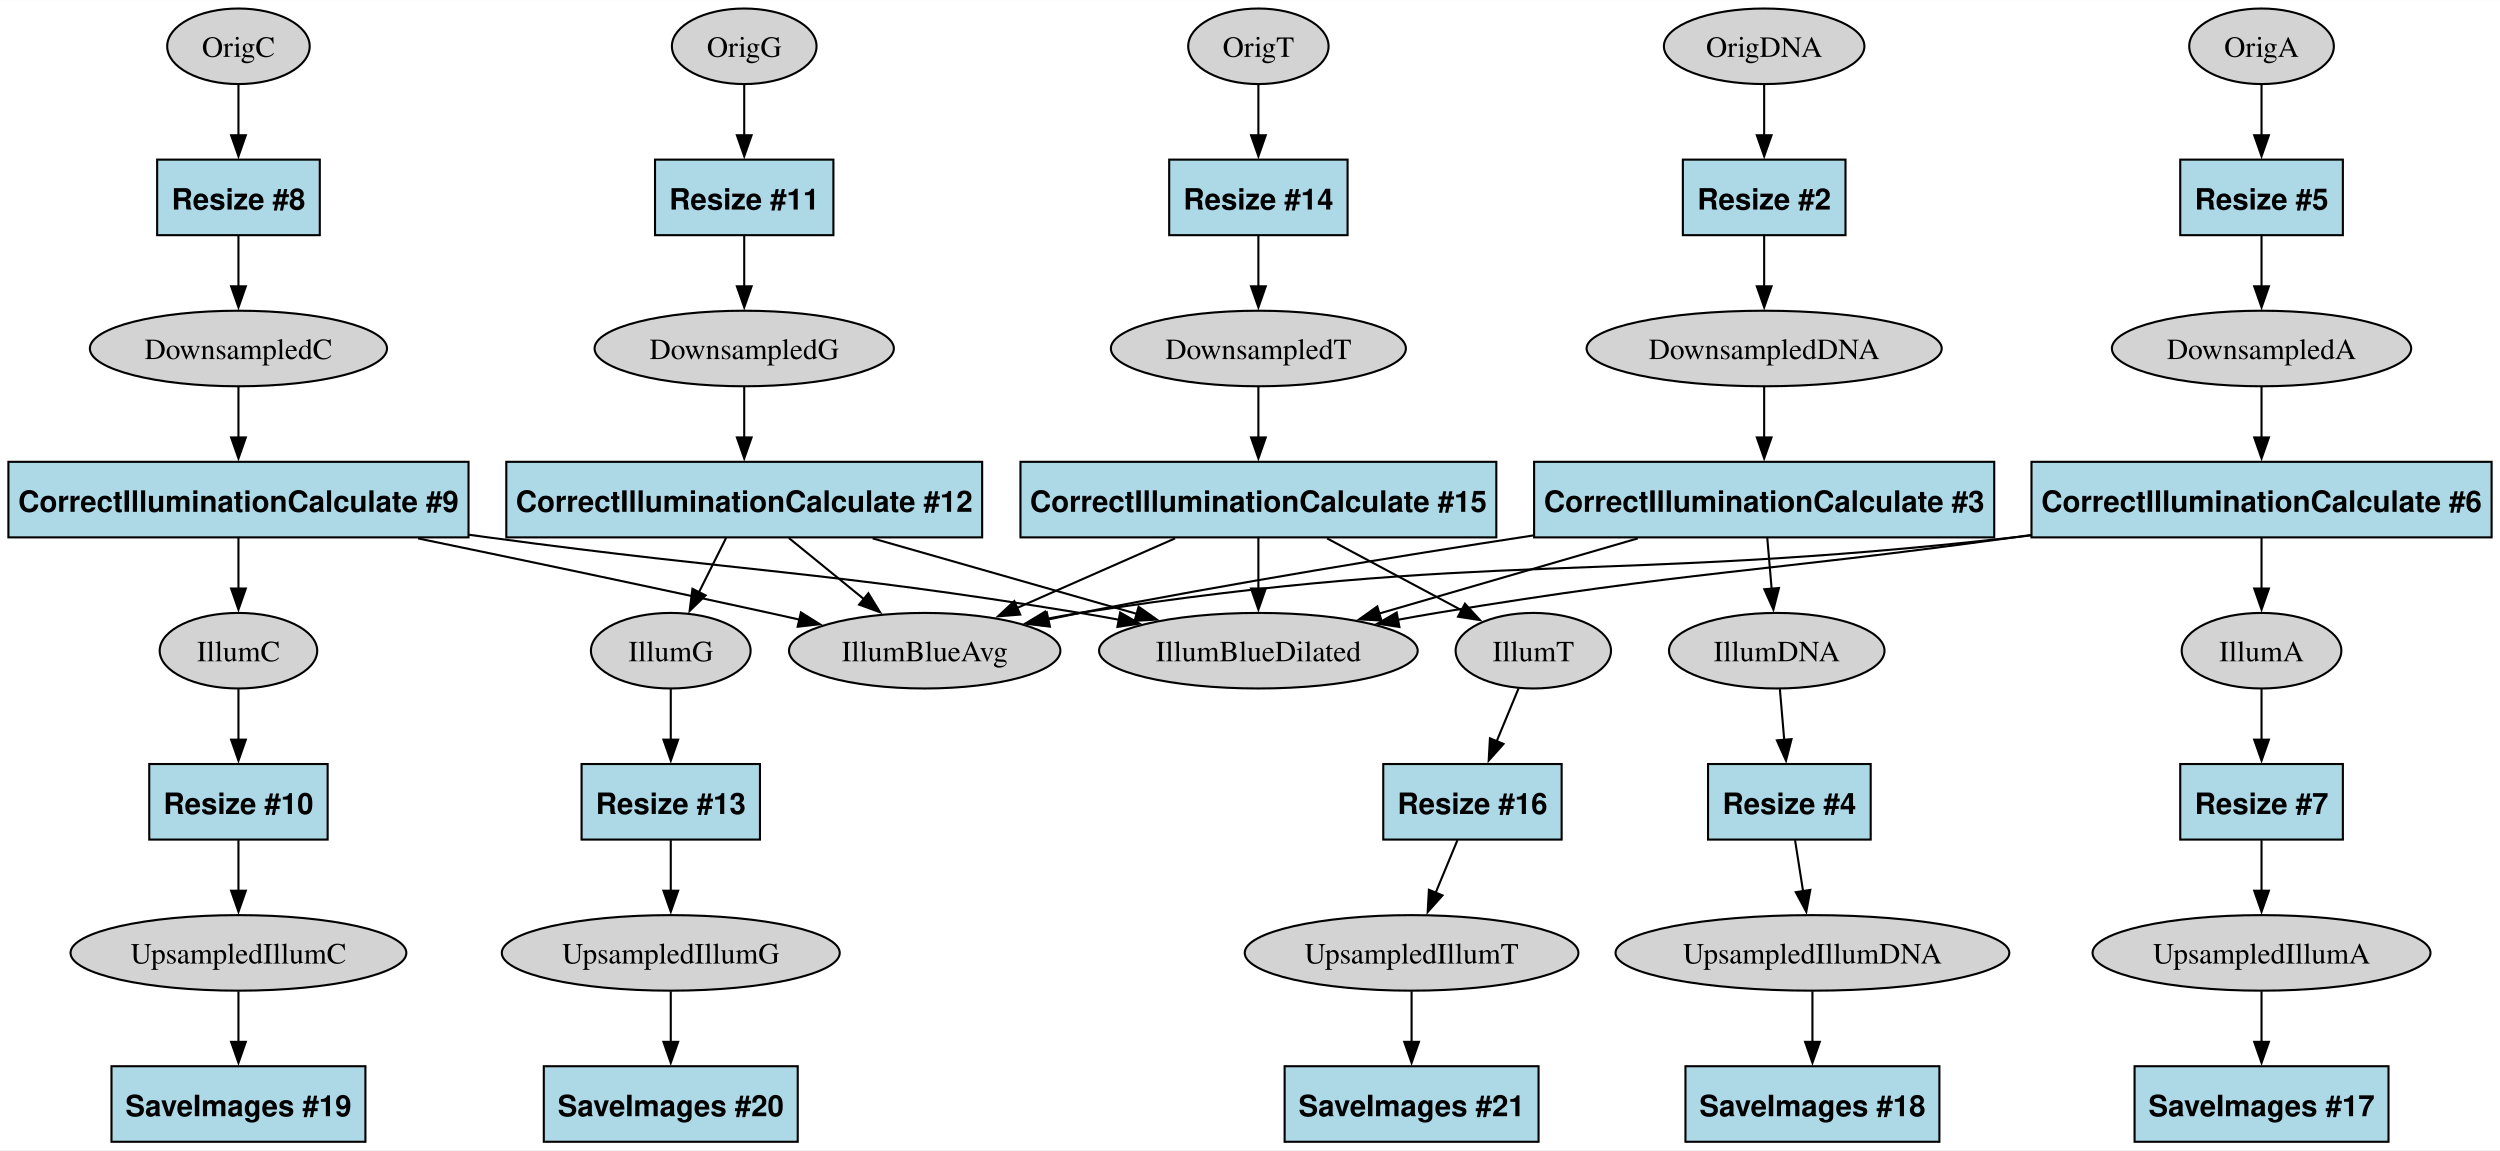
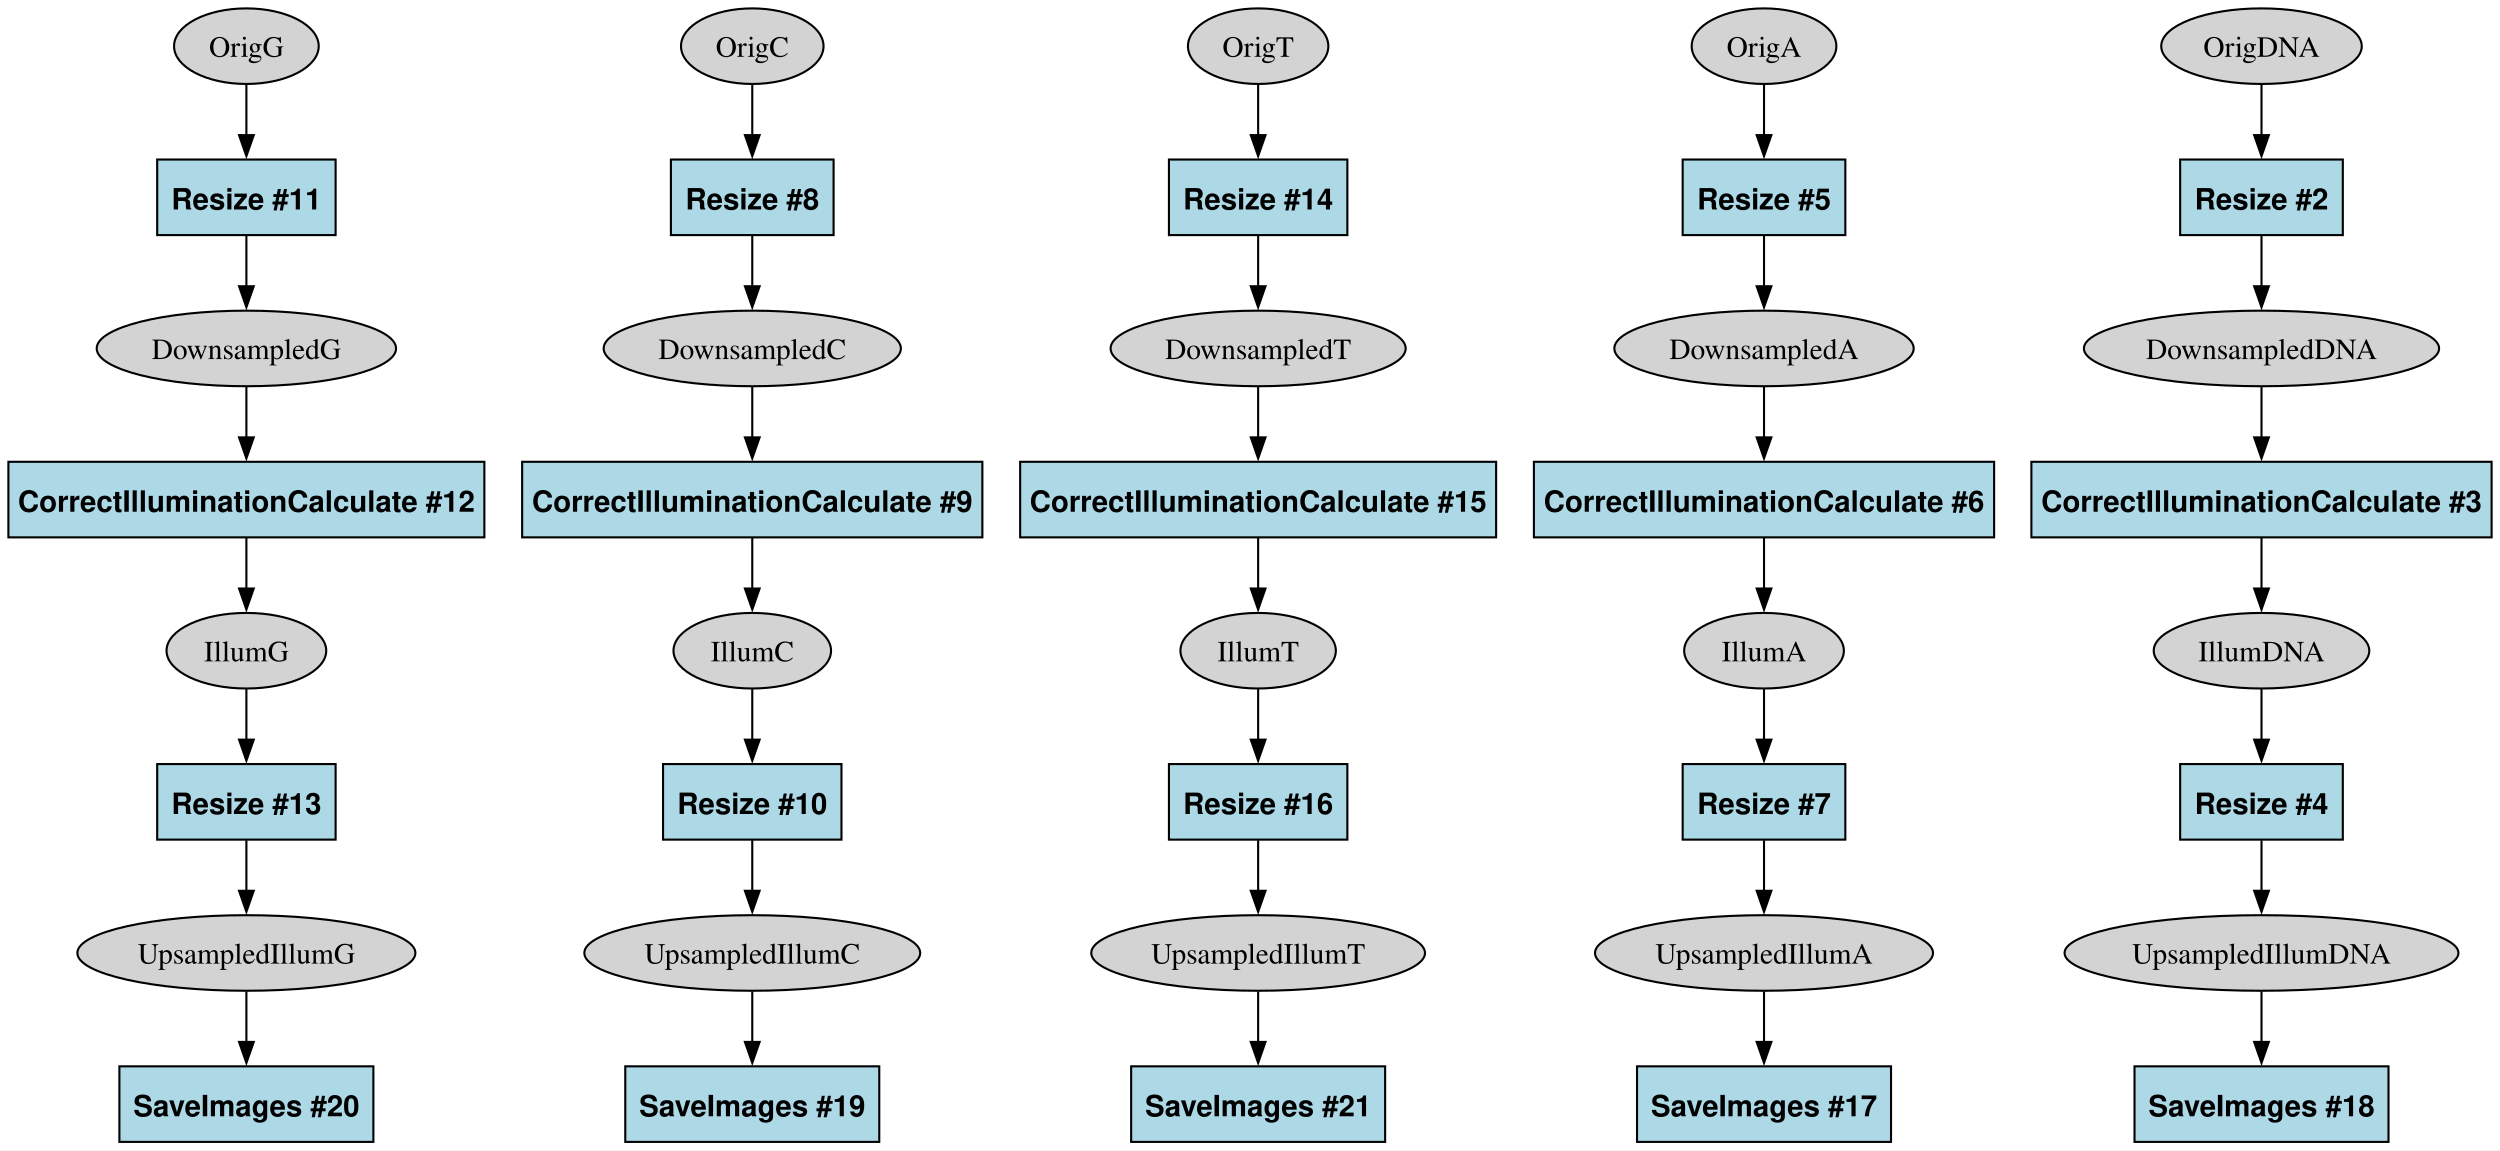
- <svg xmlns="http://www.w3.org/2000/svg" width="1191pt" height="548pt" viewBox="0.00 0.00 1191.25 548.00">
+ <svg xmlns="http://www.w3.org/2000/svg" width="1191pt" height="548pt" viewBox="0.00 0.00 1191.00 548.00">
  <g id="graph0" class="graph" transform="scale(1 1) rotate(0) translate(4 544)">
-     <polygon fill="white" stroke="none" points="-4,4 -4,-544 1187.25,-544 1187.25,4 -4,4" />
+     <polygon fill="white" stroke="none" points="-4,4 -4,-544 1187,-544 1187,4 -4,4" />
    <g id="node1" class="node">
-       <polygon fill="lightblue" stroke="black" points="464,-324 237.25,-324 237.25,-288 464,-288 464,-324" />
-       <text text-anchor="middle" x="350.62" y="-300.2" font-family="Helvetica,sans-Serif" font-weight="bold" font-size="14.00">CorrectIlluminationCalculate #12</text>
+       <polygon fill="lightblue" stroke="black" points="226.75,-324 0,-324 0,-288 226.75,-288 226.75,-324" />
+       <text text-anchor="middle" x="113.38" y="-300.2" font-family="Helvetica,sans-Serif" font-weight="bold" font-size="14.00">CorrectIlluminationCalculate #12</text>
+     </g>
+     <g id="node29" class="node">
+       <ellipse fill="lightgray" stroke="black" cx="113.38" cy="-234" rx="38.04" ry="18" />
+       <text text-anchor="middle" x="113.38" y="-228.95" font-family="Times,serif" font-size="14.00">IllumG</text>
+     </g>
+     <g id="edge1" class="edge">
+       <path fill="none" stroke="black" d="M113.38,-287.7C113.38,-280.41 113.38,-271.73 113.38,-263.54" />
+       <polygon fill="black" stroke="black" points="116.88,-263.62 113.38,-253.62 109.88,-263.62 116.88,-263.62" />
+     </g>
+     <g id="node2" class="node">
+       <polygon fill="lightblue" stroke="black" points="464,-324 244.75,-324 244.75,-288 464,-288 464,-324" />
+       <text text-anchor="middle" x="354.38" y="-300.2" font-family="Helvetica,sans-Serif" font-weight="bold" font-size="14.00">CorrectIlluminationCalculate #9</text>
    </g>
    <g id="node27" class="node">
-       <ellipse fill="lightgray" stroke="black" cx="436.62" cy="-234" rx="64.66" ry="18" />
-       <text text-anchor="middle" x="436.62" y="-228.95" font-family="Times,serif" font-size="14.00">IllumBlueAvg</text>
-     </g>
-     <g id="edge1" class="edge">
-       <path fill="none" stroke="black" d="M371.88,-287.7C382.74,-278.86 396.12,-267.97 407.88,-258.4" />
-       <polygon fill="black" stroke="black" points="409.78,-261.37 415.32,-252.34 405.36,-255.94 409.78,-261.37" />
+       <ellipse fill="lightgray" stroke="black" cx="354.38" cy="-234" rx="37.53" ry="18" />
+       <text text-anchor="middle" x="354.38" y="-228.95" font-family="Times,serif" font-size="14.00">IllumC</text>
+     </g>
+     <g id="edge2" class="edge">
+       <path fill="none" stroke="black" d="M354.38,-287.7C354.38,-280.41 354.38,-271.73 354.38,-263.54" />
+       <polygon fill="black" stroke="black" points="357.88,-263.62 354.38,-253.62 350.88,-263.62 357.88,-263.62" />
+     </g>
+     <g id="node3" class="node">
+       <polygon fill="lightblue" stroke="black" points="708.75,-324 482,-324 482,-288 708.75,-288 708.75,-324" />
+       <text text-anchor="middle" x="595.38" y="-300.2" font-family="Helvetica,sans-Serif" font-weight="bold" font-size="14.00">CorrectIlluminationCalculate #15</text>
+     </g>
+     <g id="node30" class="node">
+       <ellipse fill="lightgray" stroke="black" cx="595.38" cy="-234" rx="37.02" ry="18" />
+       <text text-anchor="middle" x="595.38" y="-228.95" font-family="Times,serif" font-size="14.00">IllumT</text>
+     </g>
+     <g id="edge3" class="edge">
+       <path fill="none" stroke="black" d="M595.38,-287.7C595.38,-280.41 595.38,-271.73 595.38,-263.54" />
+       <polygon fill="black" stroke="black" points="598.88,-263.62 595.38,-253.62 591.88,-263.62 598.88,-263.62" />
+     </g>
+     <g id="node4" class="node">
+       <polygon fill="lightblue" stroke="black" points="946,-324 726.75,-324 726.75,-288 946,-288 946,-324" />
+       <text text-anchor="middle" x="836.38" y="-300.2" font-family="Helvetica,sans-Serif" font-weight="bold" font-size="14.00">CorrectIlluminationCalculate #6</text>
+     </g>
+     <g id="node26" class="node">
+       <ellipse fill="lightgray" stroke="black" cx="836.38" cy="-234" rx="38.04" ry="18" />
+       <text text-anchor="middle" x="836.38" y="-228.95" font-family="Times,serif" font-size="14.00">IllumA</text>
+     </g>
+     <g id="edge4" class="edge">
+       <path fill="none" stroke="black" d="M836.38,-287.7C836.38,-280.41 836.38,-271.73 836.38,-263.54" />
+       <polygon fill="black" stroke="black" points="839.88,-263.62 836.38,-253.62 832.88,-263.62 839.88,-263.62" />
+     </g>
+     <g id="node5" class="node">
+       <polygon fill="lightblue" stroke="black" points="1183,-324 963.75,-324 963.75,-288 1183,-288 1183,-324" />
+       <text text-anchor="middle" x="1073.38" y="-300.2" font-family="Helvetica,sans-Serif" font-weight="bold" font-size="14.00">CorrectIlluminationCalculate #3</text>
    </g>
    <g id="node28" class="node">
-       <ellipse fill="lightgray" stroke="black" cx="595.62" cy="-234" rx="75.92" ry="18" />
-       <text text-anchor="middle" x="595.62" y="-228.95" font-family="Times,serif" font-size="14.00">IllumBlueDilated</text>
-     </g>
-     <g id="edge2" class="edge">
-       <path fill="none" stroke="black" d="M411.82,-287.52C450.39,-276.5 499.88,-262.35 537.8,-251.52" />
-       <polygon fill="black" stroke="black" points="538.55,-254.95 547.21,-248.83 536.63,-248.22 538.55,-254.95" />
+       <ellipse fill="lightgray" stroke="black" cx="1073.38" cy="-234" rx="51.35" ry="18" />
+       <text text-anchor="middle" x="1073.38" y="-228.95" font-family="Times,serif" font-size="14.00">IllumDNA</text>
+     </g>
+     <g id="edge5" class="edge">
+       <path fill="none" stroke="black" d="M1073.38,-287.7C1073.38,-280.41 1073.38,-271.73 1073.38,-263.54" />
+       <polygon fill="black" stroke="black" points="1076.88,-263.62 1073.38,-253.62 1069.88,-263.62 1076.88,-263.62" />
+     </g>
+     <g id="node6" class="node">
+       <polygon fill="lightblue" stroke="black" points="1112.12,-468 1034.62,-468 1034.62,-432 1112.12,-432 1112.12,-468" />
+       <text text-anchor="middle" x="1073.38" y="-444.2" font-family="Helvetica,sans-Serif" font-weight="bold" font-size="14.00">Resize #2</text>
+     </g>
+     <g id="node23" class="node">
+       <ellipse fill="lightgray" stroke="black" cx="1073.38" cy="-378" rx="84.62" ry="18" />
+       <text text-anchor="middle" x="1073.38" y="-372.95" font-family="Times,serif" font-size="14.00">DownsampledDNA</text>
+     </g>
+     <g id="edge6" class="edge">
+       <path fill="none" stroke="black" d="M1073.38,-431.7C1073.38,-424.41 1073.38,-415.73 1073.38,-407.54" />
+       <polygon fill="black" stroke="black" points="1076.88,-407.62 1073.38,-397.62 1069.88,-407.62 1076.88,-407.62" />
+     </g>
+     <g id="node7" class="node">
+       <polygon fill="lightblue" stroke="black" points="875.12,-180 797.62,-180 797.62,-144 875.12,-144 875.12,-180" />
+       <text text-anchor="middle" x="836.38" y="-156.2" font-family="Helvetica,sans-Serif" font-weight="bold" font-size="14.00">Resize #7</text>
+     </g>
+     <g id="node36" class="node">
+       <ellipse fill="lightgray" stroke="black" cx="836.38" cy="-90" rx="80.52" ry="18" />
+       <text text-anchor="middle" x="836.38" y="-84.95" font-family="Times,serif" font-size="14.00">UpsampledIllumA</text>
+     </g>
+     <g id="edge7" class="edge">
+       <path fill="none" stroke="black" d="M836.38,-143.7C836.38,-136.41 836.38,-127.73 836.38,-119.54" />
+       <polygon fill="black" stroke="black" points="839.88,-119.62 836.38,-109.62 832.88,-119.62 839.88,-119.62" />
+     </g>
+     <g id="node8" class="node">
+       <polygon fill="lightblue" stroke="black" points="393.12,-468 315.62,-468 315.62,-432 393.12,-432 393.12,-468" />
+       <text text-anchor="middle" x="354.38" y="-444.2" font-family="Helvetica,sans-Serif" font-weight="bold" font-size="14.00">Resize #8</text>
+     </g>
+     <g id="node22" class="node">
+       <ellipse fill="lightgray" stroke="black" cx="354.38" cy="-378" rx="70.8" ry="18" />
+       <text text-anchor="middle" x="354.38" y="-372.95" font-family="Times,serif" font-size="14.00">DownsampledC</text>
+     </g>
+     <g id="edge8" class="edge">
+       <path fill="none" stroke="black" d="M354.38,-431.7C354.38,-424.41 354.38,-415.73 354.38,-407.54" />
+       <polygon fill="black" stroke="black" points="357.88,-407.62 354.38,-397.62 350.88,-407.62 357.88,-407.62" />
+     </g>
+     <g id="node9" class="node">
+       <polygon fill="lightblue" stroke="black" points="155.88,-180 70.88,-180 70.88,-144 155.88,-144 155.88,-180" />
+       <text text-anchor="middle" x="113.38" y="-156.2" font-family="Helvetica,sans-Serif" font-weight="bold" font-size="14.00">Resize #13</text>
+     </g>
+     <g id="node39" class="node">
+       <ellipse fill="lightgray" stroke="black" cx="113.38" cy="-90" rx="80.52" ry="18" />
+       <text text-anchor="middle" x="113.38" y="-84.95" font-family="Times,serif" font-size="14.00">UpsampledIllumG</text>
+     </g>
+     <g id="edge9" class="edge">
+       <path fill="none" stroke="black" d="M113.38,-143.7C113.38,-136.41 113.38,-127.73 113.38,-119.54" />
+       <polygon fill="black" stroke="black" points="116.88,-119.62 113.38,-109.62 109.88,-119.62 116.88,-119.62" />
+     </g>
+     <g id="node10" class="node">
+       <polygon fill="lightblue" stroke="black" points="155.88,-468 70.88,-468 70.88,-432 155.88,-432 155.88,-468" />
+       <text text-anchor="middle" x="113.38" y="-444.2" font-family="Helvetica,sans-Serif" font-weight="bold" font-size="14.00">Resize #11</text>
+     </g>
+     <g id="node24" class="node">
+       <ellipse fill="lightgray" stroke="black" cx="113.38" cy="-378" rx="71.31" ry="18" />
+       <text text-anchor="middle" x="113.38" y="-372.95" font-family="Times,serif" font-size="14.00">DownsampledG</text>
+     </g>
+     <g id="edge10" class="edge">
+       <path fill="none" stroke="black" d="M113.38,-431.7C113.38,-424.41 113.38,-415.73 113.38,-407.54" />
+       <polygon fill="black" stroke="black" points="116.88,-407.62 113.38,-397.62 109.88,-407.62 116.88,-407.62" />
+     </g>
+     <g id="node11" class="node">
+       <polygon fill="lightblue" stroke="black" points="1112.12,-180 1034.62,-180 1034.62,-144 1112.12,-144 1112.12,-180" />
+       <text text-anchor="middle" x="1073.38" y="-156.2" font-family="Helvetica,sans-Serif" font-weight="bold" font-size="14.00">Resize #4</text>
+     </g>
+     <g id="node38" class="node">
+       <ellipse fill="lightgray" stroke="black" cx="1073.38" cy="-90" rx="93.83" ry="18" />
+       <text text-anchor="middle" x="1073.38" y="-84.95" font-family="Times,serif" font-size="14.00">UpsampledIllumDNA</text>
+     </g>
+     <g id="edge11" class="edge">
+       <path fill="none" stroke="black" d="M1073.38,-143.7C1073.38,-136.41 1073.38,-127.73 1073.38,-119.54" />
+       <polygon fill="black" stroke="black" points="1076.88,-119.62 1073.38,-109.62 1069.88,-119.62 1076.88,-119.62" />
+     </g>
+     <g id="node12" class="node">
+       <polygon fill="lightblue" stroke="black" points="637.88,-468 552.88,-468 552.88,-432 637.88,-432 637.88,-468" />
+       <text text-anchor="middle" x="595.38" y="-444.2" font-family="Helvetica,sans-Serif" font-weight="bold" font-size="14.00">Resize #14</text>
+     </g>
+     <g id="node25" class="node">
+       <ellipse fill="lightgray" stroke="black" cx="595.38" cy="-378" rx="70.29" ry="18" />
+       <text text-anchor="middle" x="595.38" y="-372.95" font-family="Times,serif" font-size="14.00">DownsampledT</text>
+     </g>
+     <g id="edge12" class="edge">
+       <path fill="none" stroke="black" d="M595.38,-431.7C595.38,-424.41 595.38,-415.73 595.38,-407.54" />
+       <polygon fill="black" stroke="black" points="598.88,-407.62 595.38,-397.62 591.88,-407.62 598.88,-407.62" />
+     </g>
+     <g id="node13" class="node">
+       <polygon fill="lightblue" stroke="black" points="637.88,-180 552.88,-180 552.88,-144 637.88,-144 637.88,-180" />
+       <text text-anchor="middle" x="595.38" y="-156.2" font-family="Helvetica,sans-Serif" font-weight="bold" font-size="14.00">Resize #16</text>
+     </g>
+     <g id="node40" class="node">
+       <ellipse fill="lightgray" stroke="black" cx="595.38" cy="-90" rx="79.5" ry="18" />
+       <text text-anchor="middle" x="595.38" y="-84.95" font-family="Times,serif" font-size="14.00">UpsampledIllumT</text>
+     </g>
+     <g id="edge13" class="edge">
+       <path fill="none" stroke="black" d="M595.38,-143.7C595.38,-136.41 595.38,-127.73 595.38,-119.54" />
+       <polygon fill="black" stroke="black" points="598.88,-119.62 595.38,-109.62 591.88,-119.62 598.88,-119.62" />
+     </g>
+     <g id="node14" class="node">
+       <polygon fill="lightblue" stroke="black" points="396.88,-180 311.88,-180 311.88,-144 396.88,-144 396.88,-180" />
+       <text text-anchor="middle" x="354.38" y="-156.2" font-family="Helvetica,sans-Serif" font-weight="bold" font-size="14.00">Resize #10</text>
+     </g>
+     <g id="node37" class="node">
+       <ellipse fill="lightgray" stroke="black" cx="354.38" cy="-90" rx="80.01" ry="18" />
+       <text text-anchor="middle" x="354.38" y="-84.95" font-family="Times,serif" font-size="14.00">UpsampledIllumC</text>
+     </g>
+     <g id="edge14" class="edge">
+       <path fill="none" stroke="black" d="M354.38,-143.7C354.38,-136.41 354.38,-127.73 354.38,-119.54" />
+       <polygon fill="black" stroke="black" points="357.88,-119.62 354.38,-109.62 350.88,-119.62 357.88,-119.62" />
+     </g>
+     <g id="node15" class="node">
+       <polygon fill="lightblue" stroke="black" points="875.12,-468 797.62,-468 797.62,-432 875.12,-432 875.12,-468" />
+       <text text-anchor="middle" x="836.38" y="-444.2" font-family="Helvetica,sans-Serif" font-weight="bold" font-size="14.00">Resize #5</text>
+     </g>
+     <g id="node21" class="node">
+       <ellipse fill="lightgray" stroke="black" cx="836.38" cy="-378" rx="71.31" ry="18" />
+       <text text-anchor="middle" x="836.38" y="-372.95" font-family="Times,serif" font-size="14.00">DownsampledA</text>
+     </g>
+     <g id="edge15" class="edge">
+       <path fill="none" stroke="black" d="M836.38,-431.7C836.38,-424.41 836.38,-415.73 836.38,-407.54" />
+       <polygon fill="black" stroke="black" points="839.88,-407.62 836.38,-397.62 832.88,-407.62 839.88,-407.62" />
+     </g>
+     <g id="node16" class="node">
+       <polygon fill="lightblue" stroke="black" points="896.88,-36 775.88,-36 775.88,0 896.88,0 896.88,-36" />
+       <text text-anchor="middle" x="836.38" y="-12.2" font-family="Helvetica,sans-Serif" font-weight="bold" font-size="14.00">SaveImages #17</text>
+     </g>
+     <g id="node17" class="node">
+       <polygon fill="lightblue" stroke="black" points="173.88,-36 52.88,-36 52.88,0 173.88,0 173.88,-36" />
+       <text text-anchor="middle" x="113.38" y="-12.2" font-family="Helvetica,sans-Serif" font-weight="bold" font-size="14.00">SaveImages #20</text>
+     </g>
+     <g id="node18" class="node">
+       <polygon fill="lightblue" stroke="black" points="1133.88,-36 1012.88,-36 1012.88,0 1133.88,0 1133.88,-36" />
+       <text text-anchor="middle" x="1073.38" y="-12.2" font-family="Helvetica,sans-Serif" font-weight="bold" font-size="14.00">SaveImages #18</text>
+     </g>
+     <g id="node19" class="node">
+       <polygon fill="lightblue" stroke="black" points="655.88,-36 534.88,-36 534.88,0 655.88,0 655.88,-36" />
+       <text text-anchor="middle" x="595.38" y="-12.2" font-family="Helvetica,sans-Serif" font-weight="bold" font-size="14.00">SaveImages #21</text>
+     </g>
+     <g id="node20" class="node">
+       <polygon fill="lightblue" stroke="black" points="414.88,-36 293.88,-36 293.88,0 414.88,0 414.88,-36" />
+       <text text-anchor="middle" x="354.38" y="-12.2" font-family="Helvetica,sans-Serif" font-weight="bold" font-size="14.00">SaveImages #19</text>
+     </g>
+     <g id="edge16" class="edge">
+       <path fill="none" stroke="black" d="M836.38,-359.7C836.38,-352.41 836.38,-343.73 836.38,-335.54" />
+       <polygon fill="black" stroke="black" points="839.88,-335.62 836.38,-325.62 832.88,-335.62 839.88,-335.62" />
+     </g>
+     <g id="edge17" class="edge">
+       <path fill="none" stroke="black" d="M354.38,-359.7C354.38,-352.41 354.38,-343.73 354.38,-335.54" />
+       <polygon fill="black" stroke="black" points="357.88,-335.62 354.38,-325.62 350.88,-335.62 357.88,-335.62" />
+     </g>
+     <g id="edge18" class="edge">
+       <path fill="none" stroke="black" d="M1073.38,-359.7C1073.38,-352.41 1073.38,-343.73 1073.38,-335.54" />
+       <polygon fill="black" stroke="black" points="1076.88,-335.62 1073.38,-325.62 1069.88,-335.62 1076.88,-335.62" />
+     </g>
+     <g id="edge19" class="edge">
+       <path fill="none" stroke="black" d="M113.38,-359.7C113.38,-352.41 113.38,-343.73 113.38,-335.54" />
+       <polygon fill="black" stroke="black" points="116.88,-335.62 113.38,-325.62 109.88,-335.62 116.88,-335.62" />
+     </g>
+     <g id="edge20" class="edge">
+       <path fill="none" stroke="black" d="M595.38,-359.7C595.38,-352.41 595.38,-343.73 595.38,-335.54" />
+       <polygon fill="black" stroke="black" points="598.88,-335.62 595.38,-325.62 591.88,-335.62 598.88,-335.62" />
+     </g>
+     <g id="edge21" class="edge">
+       <path fill="none" stroke="black" d="M836.38,-215.7C836.38,-208.41 836.38,-199.73 836.38,-191.54" />
+       <polygon fill="black" stroke="black" points="839.88,-191.62 836.38,-181.62 832.88,-191.62 839.88,-191.62" />
+     </g>
+     <g id="edge22" class="edge">
+       <path fill="none" stroke="black" d="M354.38,-215.7C354.38,-208.41 354.38,-199.73 354.38,-191.54" />
+       <polygon fill="black" stroke="black" points="357.88,-191.62 354.38,-181.62 350.88,-191.62 357.88,-191.62" />
+     </g>
+     <g id="edge23" class="edge">
+       <path fill="none" stroke="black" d="M1073.38,-215.7C1073.38,-208.41 1073.38,-199.73 1073.38,-191.54" />
+       <polygon fill="black" stroke="black" points="1076.88,-191.62 1073.38,-181.62 1069.88,-191.62 1076.88,-191.62" />
+     </g>
+     <g id="edge24" class="edge">
+       <path fill="none" stroke="black" d="M113.38,-215.7C113.38,-208.41 113.38,-199.73 113.38,-191.54" />
+       <polygon fill="black" stroke="black" points="116.88,-191.62 113.38,-181.62 109.88,-191.62 116.88,-191.62" />
+     </g>
+     <g id="edge25" class="edge">
+       <path fill="none" stroke="black" d="M595.38,-215.7C595.38,-208.41 595.38,-199.73 595.38,-191.54" />
+       <polygon fill="black" stroke="black" points="598.88,-191.62 595.38,-181.62 591.88,-191.62 598.88,-191.62" />
    </g>
    <g id="node31" class="node">
-       <ellipse fill="lightgray" stroke="black" cx="315.62" cy="-234" rx="38.04" ry="18" />
-       <text text-anchor="middle" x="315.62" y="-228.95" font-family="Times,serif" font-size="14.00">IllumG</text>
-     </g>
-     <g id="edge3" class="edge">
-       <path fill="none" stroke="black" d="M341.97,-287.7C338.06,-279.87 333.34,-270.44 328.99,-261.73" />
-       <polygon fill="black" stroke="black" points="332.22,-260.36 324.61,-252.98 325.95,-263.49 332.22,-260.36" />
-     </g>
-     <g id="node2" class="node">
-       <polygon fill="lightblue" stroke="black" points="219.25,-324 0,-324 0,-288 219.25,-288 219.25,-324" />
-       <text text-anchor="middle" x="109.62" y="-300.2" font-family="Helvetica,sans-Serif" font-weight="bold" font-size="14.00">CorrectIlluminationCalculate #9</text>
-     </g>
-     <g id="edge4" class="edge">
-       <path fill="none" stroke="black" d="M195.2,-287.5C244.26,-277.36 306.96,-264.22 362.62,-252 367.26,-250.98 372.05,-249.91 376.87,-248.83" />
-       <polygon fill="black" stroke="black" points="377.64,-252.25 386.62,-246.62 376.09,-245.42 377.64,-252.25" />
-     </g>
-     <g id="edge5" class="edge">
-       <path fill="none" stroke="black" d="M219.52,-289.24C222.59,-288.82 225.63,-288.41 228.62,-288 353.84,-271.07 385.93,-272.4 510.62,-252 516.66,-251.01 522.92,-249.91 529.18,-248.76" />
-       <polygon fill="black" stroke="black" points="529.74,-252.21 538.92,-246.91 528.44,-245.33 529.74,-252.21" />
-     </g>
-     <g id="node29" class="node">
-       <ellipse fill="lightgray" stroke="black" cx="109.62" cy="-234" rx="37.53" ry="18" />
-       <text text-anchor="middle" x="109.62" y="-228.95" font-family="Times,serif" font-size="14.00">IllumC</text>
-     </g>
-     <g id="edge6" class="edge">
-       <path fill="none" stroke="black" d="M109.62,-287.7C109.62,-280.41 109.62,-271.73 109.62,-263.54" />
-       <polygon fill="black" stroke="black" points="113.13,-263.62 109.63,-253.62 106.13,-263.62 113.13,-263.62" />
-     </g>
-     <g id="node3" class="node">
-       <polygon fill="lightblue" stroke="black" points="709,-324 482.25,-324 482.25,-288 709,-288 709,-324" />
-       <text text-anchor="middle" x="595.62" y="-300.2" font-family="Helvetica,sans-Serif" font-weight="bold" font-size="14.00">CorrectIlluminationCalculate #15</text>
-     </g>
-     <g id="edge7" class="edge">
-       <path fill="none" stroke="black" d="M555.91,-287.52C533.02,-277.44 504.2,-264.75 480.62,-254.37" />
-       <polygon fill="black" stroke="black" points="482.14,-251.21 471.58,-250.39 479.32,-257.62 482.14,-251.21" />
-     </g>
-     <g id="edge8" class="edge">
-       <path fill="none" stroke="black" d="M595.62,-287.7C595.62,-280.41 595.62,-271.73 595.62,-263.54" />
-       <polygon fill="black" stroke="black" points="599.13,-263.62 595.63,-253.62 592.13,-263.62 599.13,-263.62" />
+       <ellipse fill="lightgray" stroke="black" cx="836.38" cy="-522" rx="34.46" ry="18" />
+       <text text-anchor="middle" x="836.38" y="-516.95" font-family="Times,serif" font-size="14.00">OrigA</text>
+     </g>
+     <g id="edge26" class="edge">
+       <path fill="none" stroke="black" d="M836.38,-503.7C836.38,-496.41 836.38,-487.73 836.38,-479.54" />
+       <polygon fill="black" stroke="black" points="839.88,-479.62 836.38,-469.62 832.88,-479.62 839.88,-479.62" />
    </g>
    <g id="node32" class="node">
-       <ellipse fill="lightgray" stroke="black" cx="726.62" cy="-234" rx="37.02" ry="18" />
-       <text text-anchor="middle" x="726.62" y="-228.95" font-family="Times,serif" font-size="14.00">IllumT</text>
-     </g>
-     <g id="edge9" class="edge">
-       <path fill="none" stroke="black" d="M628.34,-287.52C647.87,-277.08 672.64,-263.85 692.42,-253.28" />
-       <polygon fill="black" stroke="black" points="694.04,-256.38 701.21,-248.58 690.75,-250.2 694.04,-256.38" />
-     </g>
-     <g id="node4" class="node">
-       <polygon fill="lightblue" stroke="black" points="1183.25,-324 964,-324 964,-288 1183.25,-288 1183.25,-324" />
-       <text text-anchor="middle" x="1073.62" y="-300.2" font-family="Helvetica,sans-Serif" font-weight="bold" font-size="14.00">CorrectIlluminationCalculate #6</text>
-     </g>
-     <g id="node26" class="node">
-       <ellipse fill="lightgray" stroke="black" cx="1073.62" cy="-234" rx="38.04" ry="18" />
-       <text text-anchor="middle" x="1073.62" y="-228.95" font-family="Times,serif" font-size="14.00">IllumA</text>
-     </g>
-     <g id="edge10" class="edge">
-       <path fill="none" stroke="black" d="M1073.62,-287.7C1073.62,-280.41 1073.62,-271.73 1073.62,-263.54" />
-       <polygon fill="black" stroke="black" points="1077.13,-263.62 1073.63,-253.62 1070.13,-263.62 1077.13,-263.62" />
-     </g>
-     <g id="edge11" class="edge">
-       <path fill="none" stroke="black" d="M963.73,-288.94C961.01,-288.61 958.3,-288.3 955.62,-288 758.44,-265.84 706.72,-282.29 510.62,-252 505.37,-251.19 499.92,-250.21 494.49,-249.14" />
-       <polygon fill="black" stroke="black" points="495.39,-245.75 484.88,-247.13 493.96,-252.6 495.39,-245.75" />
-     </g>
-     <g id="edge12" class="edge">
-       <path fill="none" stroke="black" d="M963.71,-289.12C960.99,-288.74 958.29,-288.37 955.62,-288 833.51,-271.21 802.24,-272.1 680.62,-252 674.59,-251 668.34,-249.89 662.07,-248.73" />
-       <polygon fill="black" stroke="black" points="662.82,-245.31 652.34,-246.89 661.51,-252.19 662.82,-245.31" />
-     </g>
-     <g id="node5" class="node">
-       <polygon fill="lightblue" stroke="black" points="946.25,-324 727,-324 727,-288 946.25,-288 946.25,-324" />
-       <text text-anchor="middle" x="836.62" y="-300.2" font-family="Helvetica,sans-Serif" font-weight="bold" font-size="14.00">CorrectIlluminationCalculate #3</text>
-     </g>
-     <g id="edge13" class="edge">
-       <path fill="none" stroke="black" d="M726.53,-288.91C663.2,-279.21 582.23,-266.03 510.62,-252 505.69,-251.03 500.58,-249.98 495.46,-248.88" />
-       <polygon fill="black" stroke="black" points="496.29,-245.48 485.77,-246.75 494.79,-252.32 496.29,-245.48" />
-     </g>
-     <g id="edge14" class="edge">
-       <path fill="none" stroke="black" d="M776.43,-287.52C738.62,-276.53 690.13,-262.45 652.89,-251.63" />
-       <polygon fill="black" stroke="black" points="654.24,-248.38 643.66,-248.95 652.29,-255.1 654.24,-248.38" />
-     </g>
-     <g id="node30" class="node">
-       <ellipse fill="lightgray" stroke="black" cx="842.62" cy="-234" rx="51.35" ry="18" />
-       <text text-anchor="middle" x="842.62" y="-228.95" font-family="Times,serif" font-size="14.00">IllumDNA</text>
-     </g>
-     <g id="edge15" class="edge">
-       <path fill="none" stroke="black" d="M838.11,-287.7C838.73,-280.41 839.48,-271.73 840.18,-263.54" />
-       <polygon fill="black" stroke="black" points="843.66,-263.87 841.03,-253.61 836.69,-263.28 843.66,-263.87" />
-     </g>
-     <g id="node6" class="node">
-       <polygon fill="lightblue" stroke="black" points="875.38,-468 797.88,-468 797.88,-432 875.38,-432 875.38,-468" />
-       <text text-anchor="middle" x="836.62" y="-444.2" font-family="Helvetica,sans-Serif" font-weight="bold" font-size="14.00">Resize #2</text>
-     </g>
-     <g id="node23" class="node">
-       <ellipse fill="lightgray" stroke="black" cx="836.62" cy="-378" rx="84.62" ry="18" />
-       <text text-anchor="middle" x="836.62" y="-372.95" font-family="Times,serif" font-size="14.00">DownsampledDNA</text>
-     </g>
-     <g id="edge16" class="edge">
-       <path fill="none" stroke="black" d="M836.62,-431.7C836.62,-424.41 836.62,-415.73 836.62,-407.54" />
-       <polygon fill="black" stroke="black" points="840.13,-407.62 836.63,-397.62 833.13,-407.62 840.13,-407.62" />
-     </g>
-     <g id="node7" class="node">
-       <polygon fill="lightblue" stroke="black" points="1112.38,-180 1034.88,-180 1034.88,-144 1112.38,-144 1112.38,-180" />
-       <text text-anchor="middle" x="1073.62" y="-156.2" font-family="Helvetica,sans-Serif" font-weight="bold" font-size="14.00">Resize #7</text>
-     </g>
-     <g id="node38" class="node">
-       <ellipse fill="lightgray" stroke="black" cx="1073.62" cy="-90" rx="80.52" ry="18" />
-       <text text-anchor="middle" x="1073.62" y="-84.95" font-family="Times,serif" font-size="14.00">UpsampledIllumA</text>
-     </g>
-     <g id="edge17" class="edge">
-       <path fill="none" stroke="black" d="M1073.62,-143.7C1073.62,-136.41 1073.62,-127.73 1073.62,-119.54" />
-       <polygon fill="black" stroke="black" points="1077.13,-119.62 1073.63,-109.62 1070.13,-119.62 1077.13,-119.62" />
-     </g>
-     <g id="node8" class="node">
-       <polygon fill="lightblue" stroke="black" points="148.38,-468 70.88,-468 70.88,-432 148.38,-432 148.38,-468" />
-       <text text-anchor="middle" x="109.62" y="-444.2" font-family="Helvetica,sans-Serif" font-weight="bold" font-size="14.00">Resize #8</text>
-     </g>
-     <g id="node22" class="node">
-       <ellipse fill="lightgray" stroke="black" cx="109.62" cy="-378" rx="70.8" ry="18" />
-       <text text-anchor="middle" x="109.62" y="-372.95" font-family="Times,serif" font-size="14.00">DownsampledC</text>
-     </g>
-     <g id="edge18" class="edge">
-       <path fill="none" stroke="black" d="M109.62,-431.7C109.62,-424.41 109.62,-415.73 109.62,-407.54" />
-       <polygon fill="black" stroke="black" points="113.13,-407.62 109.63,-397.62 106.13,-407.62 113.13,-407.62" />
-     </g>
-     <g id="node9" class="node">
-       <polygon fill="lightblue" stroke="black" points="358.12,-180 273.12,-180 273.12,-144 358.12,-144 358.12,-180" />
-       <text text-anchor="middle" x="315.62" y="-156.2" font-family="Helvetica,sans-Serif" font-weight="bold" font-size="14.00">Resize #13</text>
-     </g>
-     <g id="node41" class="node">
-       <ellipse fill="lightgray" stroke="black" cx="315.62" cy="-90" rx="80.52" ry="18" />
-       <text text-anchor="middle" x="315.62" y="-84.95" font-family="Times,serif" font-size="14.00">UpsampledIllumG</text>
-     </g>
-     <g id="edge19" class="edge">
-       <path fill="none" stroke="black" d="M315.62,-143.7C315.62,-136.41 315.62,-127.73 315.62,-119.54" />
-       <polygon fill="black" stroke="black" points="319.13,-119.62 315.63,-109.62 312.13,-119.62 319.13,-119.62" />
-     </g>
-     <g id="node10" class="node">
-       <polygon fill="lightblue" stroke="black" points="393.12,-468 308.12,-468 308.12,-432 393.12,-432 393.12,-468" />
-       <text text-anchor="middle" x="350.62" y="-444.2" font-family="Helvetica,sans-Serif" font-weight="bold" font-size="14.00">Resize #11</text>
-     </g>
-     <g id="node24" class="node">
-       <ellipse fill="lightgray" stroke="black" cx="350.62" cy="-378" rx="71.31" ry="18" />
-       <text text-anchor="middle" x="350.62" y="-372.95" font-family="Times,serif" font-size="14.00">DownsampledG</text>
-     </g>
-     <g id="edge20" class="edge">
-       <path fill="none" stroke="black" d="M350.62,-431.7C350.62,-424.41 350.62,-415.73 350.62,-407.54" />
-       <polygon fill="black" stroke="black" points="354.13,-407.62 350.63,-397.62 347.13,-407.62 354.13,-407.62" />
-     </g>
-     <g id="node11" class="node">
-       <polygon fill="lightblue" stroke="black" points="887.38,-180 809.88,-180 809.88,-144 887.38,-144 887.38,-180" />
-       <text text-anchor="middle" x="848.62" y="-156.2" font-family="Helvetica,sans-Serif" font-weight="bold" font-size="14.00">Resize #4</text>
-     </g>
-     <g id="node40" class="node">
-       <ellipse fill="lightgray" stroke="black" cx="859.62" cy="-90" rx="93.83" ry="18" />
-       <text text-anchor="middle" x="859.62" y="-84.95" font-family="Times,serif" font-size="14.00">UpsampledIllumDNA</text>
-     </g>
-     <g id="edge21" class="edge">
-       <path fill="none" stroke="black" d="M851.34,-143.7C852.5,-136.32 853.89,-127.52 855.19,-119.25" />
-       <polygon fill="black" stroke="black" points="858.61,-120.02 856.7,-109.6 851.69,-118.93 858.61,-120.02" />
-     </g>
-     <g id="node12" class="node">
-       <polygon fill="lightblue" stroke="black" points="638.12,-468 553.12,-468 553.12,-432 638.12,-432 638.12,-468" />
-       <text text-anchor="middle" x="595.62" y="-444.2" font-family="Helvetica,sans-Serif" font-weight="bold" font-size="14.00">Resize #14</text>
-     </g>
-     <g id="node25" class="node">
-       <ellipse fill="lightgray" stroke="black" cx="595.62" cy="-378" rx="70.29" ry="18" />
-       <text text-anchor="middle" x="595.62" y="-372.95" font-family="Times,serif" font-size="14.00">DownsampledT</text>
-     </g>
-     <g id="edge22" class="edge">
-       <path fill="none" stroke="black" d="M595.62,-431.7C595.62,-424.41 595.62,-415.73 595.62,-407.54" />
-       <polygon fill="black" stroke="black" points="599.13,-407.62 595.63,-397.62 592.13,-407.62 599.13,-407.62" />
-     </g>
-     <g id="node13" class="node">
-       <polygon fill="lightblue" stroke="black" points="740.12,-180 655.12,-180 655.12,-144 740.12,-144 740.12,-180" />
-       <text text-anchor="middle" x="697.62" y="-156.2" font-family="Helvetica,sans-Serif" font-weight="bold" font-size="14.00">Resize #16</text>
-     </g>
-     <g id="node42" class="node">
-       <ellipse fill="lightgray" stroke="black" cx="668.62" cy="-90" rx="79.5" ry="18" />
-       <text text-anchor="middle" x="668.62" y="-84.95" font-family="Times,serif" font-size="14.00">UpsampledIllumT</text>
-     </g>
-     <g id="edge23" class="edge">
-       <path fill="none" stroke="black" d="M690.46,-143.7C687.33,-136.15 683.59,-127.12 680.09,-118.68" />
-       <polygon fill="black" stroke="black" points="683.35,-117.4 676.29,-109.5 676.88,-120.08 683.35,-117.4" />
-     </g>
-     <g id="node14" class="node">
-       <polygon fill="lightblue" stroke="black" points="152.12,-180 67.12,-180 67.12,-144 152.12,-144 152.12,-180" />
-       <text text-anchor="middle" x="109.62" y="-156.2" font-family="Helvetica,sans-Serif" font-weight="bold" font-size="14.00">Resize #10</text>
-     </g>
-     <g id="node39" class="node">
-       <ellipse fill="lightgray" stroke="black" cx="109.62" cy="-90" rx="80.01" ry="18" />
-       <text text-anchor="middle" x="109.62" y="-84.95" font-family="Times,serif" font-size="14.00">UpsampledIllumC</text>
-     </g>
-     <g id="edge24" class="edge">
-       <path fill="none" stroke="black" d="M109.62,-143.7C109.62,-136.41 109.62,-127.73 109.62,-119.54" />
-       <polygon fill="black" stroke="black" points="113.13,-119.62 109.63,-109.62 106.13,-119.62 113.13,-119.62" />
-     </g>
-     <g id="node15" class="node">
-       <polygon fill="lightblue" stroke="black" points="1112.38,-468 1034.88,-468 1034.88,-432 1112.38,-432 1112.38,-468" />
-       <text text-anchor="middle" x="1073.62" y="-444.2" font-family="Helvetica,sans-Serif" font-weight="bold" font-size="14.00">Resize #5</text>
-     </g>
-     <g id="node21" class="node">
-       <ellipse fill="lightgray" stroke="black" cx="1073.62" cy="-378" rx="71.31" ry="18" />
-       <text text-anchor="middle" x="1073.62" y="-372.95" font-family="Times,serif" font-size="14.00">DownsampledA</text>
-     </g>
-     <g id="edge25" class="edge">
-       <path fill="none" stroke="black" d="M1073.62,-431.7C1073.62,-424.41 1073.62,-415.73 1073.62,-407.54" />
-       <polygon fill="black" stroke="black" points="1077.13,-407.62 1073.63,-397.62 1070.13,-407.62 1077.13,-407.62" />
-     </g>
-     <g id="node16" class="node">
-       <polygon fill="lightblue" stroke="black" points="1134.12,-36 1013.12,-36 1013.12,0 1134.12,0 1134.12,-36" />
-       <text text-anchor="middle" x="1073.62" y="-12.2" font-family="Helvetica,sans-Serif" font-weight="bold" font-size="14.00">SaveImages #17</text>
-     </g>
-     <g id="node17" class="node">
-       <polygon fill="lightblue" stroke="black" points="376.12,-36 255.12,-36 255.12,0 376.12,0 376.12,-36" />
-       <text text-anchor="middle" x="315.62" y="-12.2" font-family="Helvetica,sans-Serif" font-weight="bold" font-size="14.00">SaveImages #20</text>
-     </g>
-     <g id="node18" class="node">
-       <polygon fill="lightblue" stroke="black" points="920.12,-36 799.12,-36 799.12,0 920.12,0 920.12,-36" />
-       <text text-anchor="middle" x="859.62" y="-12.2" font-family="Helvetica,sans-Serif" font-weight="bold" font-size="14.00">SaveImages #18</text>
-     </g>
-     <g id="node19" class="node">
-       <polygon fill="lightblue" stroke="black" points="729.12,-36 608.12,-36 608.12,0 729.12,0 729.12,-36" />
-       <text text-anchor="middle" x="668.62" y="-12.2" font-family="Helvetica,sans-Serif" font-weight="bold" font-size="14.00">SaveImages #21</text>
-     </g>
-     <g id="node20" class="node">
-       <polygon fill="lightblue" stroke="black" points="170.12,-36 49.12,-36 49.12,0 170.12,0 170.12,-36" />
-       <text text-anchor="middle" x="109.62" y="-12.2" font-family="Helvetica,sans-Serif" font-weight="bold" font-size="14.00">SaveImages #19</text>
-     </g>
-     <g id="edge26" class="edge">
-       <path fill="none" stroke="black" d="M1073.62,-359.7C1073.62,-352.41 1073.62,-343.73 1073.62,-335.54" />
-       <polygon fill="black" stroke="black" points="1077.13,-335.62 1073.63,-325.62 1070.13,-335.62 1077.13,-335.62" />
+       <ellipse fill="lightgray" stroke="black" cx="354.38" cy="-522" rx="33.95" ry="18" />
+       <text text-anchor="middle" x="354.38" y="-516.95" font-family="Times,serif" font-size="14.00">OrigC</text>
    </g>
    <g id="edge27" class="edge">
-       <path fill="none" stroke="black" d="M109.62,-359.7C109.62,-352.41 109.62,-343.73 109.62,-335.54" />
-       <polygon fill="black" stroke="black" points="113.13,-335.62 109.63,-325.62 106.13,-335.62 113.13,-335.62" />
+       <path fill="none" stroke="black" d="M354.38,-503.7C354.38,-496.41 354.38,-487.73 354.38,-479.54" />
+       <polygon fill="black" stroke="black" points="357.88,-479.62 354.38,-469.62 350.88,-479.62 357.88,-479.62" />
+     </g>
+     <g id="node33" class="node">
+       <ellipse fill="lightgray" stroke="black" cx="1073.38" cy="-522" rx="47.77" ry="18" />
+       <text text-anchor="middle" x="1073.38" y="-516.95" font-family="Times,serif" font-size="14.00">OrigDNA</text>
    </g>
    <g id="edge28" class="edge">
-       <path fill="none" stroke="black" d="M836.62,-359.7C836.62,-352.41 836.62,-343.73 836.62,-335.54" />
-       <polygon fill="black" stroke="black" points="840.13,-335.62 836.63,-325.62 833.13,-335.62 840.13,-335.62" />
+       <path fill="none" stroke="black" d="M1073.38,-503.7C1073.38,-496.41 1073.38,-487.73 1073.38,-479.54" />
+       <polygon fill="black" stroke="black" points="1076.88,-479.62 1073.38,-469.62 1069.88,-479.62 1076.88,-479.62" />
+     </g>
+     <g id="node34" class="node">
+       <ellipse fill="lightgray" stroke="black" cx="113.38" cy="-522" rx="34.46" ry="18" />
+       <text text-anchor="middle" x="113.38" y="-516.95" font-family="Times,serif" font-size="14.00">OrigG</text>
    </g>
    <g id="edge29" class="edge">
-       <path fill="none" stroke="black" d="M350.62,-359.7C350.62,-352.41 350.62,-343.73 350.62,-335.54" />
-       <polygon fill="black" stroke="black" points="354.13,-335.62 350.63,-325.62 347.13,-335.62 354.13,-335.62" />
+       <path fill="none" stroke="black" d="M113.38,-503.7C113.38,-496.41 113.38,-487.73 113.38,-479.54" />
+       <polygon fill="black" stroke="black" points="116.88,-479.62 113.38,-469.62 109.88,-479.62 116.88,-479.62" />
+     </g>
+     <g id="node35" class="node">
+       <ellipse fill="lightgray" stroke="black" cx="595.38" cy="-522" rx="33.44" ry="18" />
+       <text text-anchor="middle" x="595.38" y="-516.95" font-family="Times,serif" font-size="14.00">OrigT</text>
    </g>
    <g id="edge30" class="edge">
-       <path fill="none" stroke="black" d="M595.62,-359.7C595.62,-352.41 595.62,-343.73 595.62,-335.54" />
-       <polygon fill="black" stroke="black" points="599.13,-335.62 595.63,-325.62 592.13,-335.62 599.13,-335.62" />
+       <path fill="none" stroke="black" d="M595.38,-503.7C595.38,-496.41 595.38,-487.73 595.38,-479.54" />
+       <polygon fill="black" stroke="black" points="598.88,-479.62 595.38,-469.62 591.88,-479.62 598.88,-479.62" />
    </g>
    <g id="edge31" class="edge">
-       <path fill="none" stroke="black" d="M1073.62,-215.7C1073.62,-208.41 1073.62,-199.73 1073.62,-191.54" />
-       <polygon fill="black" stroke="black" points="1077.13,-191.62 1073.63,-181.62 1070.13,-191.62 1077.13,-191.62" />
+       <path fill="none" stroke="black" d="M836.38,-71.7C836.38,-64.41 836.38,-55.73 836.38,-47.54" />
+       <polygon fill="black" stroke="black" points="839.88,-47.62 836.38,-37.62 832.88,-47.62 839.88,-47.62" />
    </g>
    <g id="edge32" class="edge">
-       <path fill="none" stroke="black" d="M109.62,-215.7C109.62,-208.41 109.62,-199.73 109.62,-191.54" />
-       <polygon fill="black" stroke="black" points="113.13,-191.62 109.63,-181.62 106.13,-191.62 113.13,-191.62" />
+       <path fill="none" stroke="black" d="M354.38,-71.7C354.38,-64.41 354.38,-55.73 354.38,-47.54" />
+       <polygon fill="black" stroke="black" points="357.88,-47.62 354.38,-37.62 350.88,-47.62 357.88,-47.62" />
    </g>
    <g id="edge33" class="edge">
-       <path fill="none" stroke="black" d="M844.11,-215.7C844.73,-208.41 845.48,-199.73 846.18,-191.54" />
-       <polygon fill="black" stroke="black" points="849.66,-191.87 847.03,-181.61 842.69,-191.28 849.66,-191.87" />
+       <path fill="none" stroke="black" d="M1073.38,-71.7C1073.38,-64.41 1073.38,-55.73 1073.38,-47.54" />
+       <polygon fill="black" stroke="black" points="1076.88,-47.62 1073.38,-37.62 1069.88,-47.62 1076.88,-47.62" />
    </g>
    <g id="edge34" class="edge">
-       <path fill="none" stroke="black" d="M315.62,-215.7C315.62,-208.41 315.62,-199.73 315.62,-191.54" />
-       <polygon fill="black" stroke="black" points="319.13,-191.62 315.63,-181.62 312.13,-191.62 319.13,-191.62" />
+       <path fill="none" stroke="black" d="M113.38,-71.7C113.38,-64.41 113.38,-55.73 113.38,-47.54" />
+       <polygon fill="black" stroke="black" points="116.88,-47.62 113.38,-37.62 109.88,-47.62 116.88,-47.62" />
    </g>
    <g id="edge35" class="edge">
-       <path fill="none" stroke="black" d="M719.6,-216.05C716.45,-208.43 712.64,-199.23 709.08,-190.65" />
-       <polygon fill="black" stroke="black" points="712.42,-189.57 705.36,-181.67 705.96,-192.25 712.42,-189.57" />
-     </g>
-     <g id="node33" class="node">
-       <ellipse fill="lightgray" stroke="black" cx="1073.62" cy="-522" rx="34.46" ry="18" />
-       <text text-anchor="middle" x="1073.62" y="-516.95" font-family="Times,serif" font-size="14.00">OrigA</text>
-     </g>
-     <g id="edge36" class="edge">
-       <path fill="none" stroke="black" d="M1073.62,-503.7C1073.62,-496.41 1073.62,-487.73 1073.62,-479.54" />
-       <polygon fill="black" stroke="black" points="1077.13,-479.62 1073.63,-469.62 1070.13,-479.62 1077.13,-479.62" />
-     </g>
-     <g id="node34" class="node">
-       <ellipse fill="lightgray" stroke="black" cx="109.62" cy="-522" rx="33.95" ry="18" />
-       <text text-anchor="middle" x="109.62" y="-516.95" font-family="Times,serif" font-size="14.00">OrigC</text>
-     </g>
-     <g id="edge37" class="edge">
-       <path fill="none" stroke="black" d="M109.62,-503.7C109.62,-496.41 109.62,-487.73 109.62,-479.54" />
-       <polygon fill="black" stroke="black" points="113.13,-479.62 109.63,-469.62 106.13,-479.62 113.13,-479.62" />
-     </g>
-     <g id="node35" class="node">
-       <ellipse fill="lightgray" stroke="black" cx="836.62" cy="-522" rx="47.77" ry="18" />
-       <text text-anchor="middle" x="836.62" y="-516.95" font-family="Times,serif" font-size="14.00">OrigDNA</text>
-     </g>
-     <g id="edge38" class="edge">
-       <path fill="none" stroke="black" d="M836.62,-503.7C836.62,-496.41 836.62,-487.73 836.62,-479.54" />
-       <polygon fill="black" stroke="black" points="840.13,-479.62 836.63,-469.62 833.13,-479.62 840.13,-479.62" />
-     </g>
-     <g id="node36" class="node">
-       <ellipse fill="lightgray" stroke="black" cx="350.62" cy="-522" rx="34.46" ry="18" />
-       <text text-anchor="middle" x="350.62" y="-516.95" font-family="Times,serif" font-size="14.00">OrigG</text>
-     </g>
-     <g id="edge39" class="edge">
-       <path fill="none" stroke="black" d="M350.62,-503.7C350.62,-496.41 350.62,-487.73 350.62,-479.54" />
-       <polygon fill="black" stroke="black" points="354.13,-479.62 350.63,-469.62 347.13,-479.62 354.13,-479.62" />
-     </g>
-     <g id="node37" class="node">
-       <ellipse fill="lightgray" stroke="black" cx="595.62" cy="-522" rx="33.44" ry="18" />
-       <text text-anchor="middle" x="595.62" y="-516.95" font-family="Times,serif" font-size="14.00">OrigT</text>
-     </g>
-     <g id="edge40" class="edge">
-       <path fill="none" stroke="black" d="M595.62,-503.7C595.62,-496.41 595.62,-487.73 595.62,-479.54" />
-       <polygon fill="black" stroke="black" points="599.13,-479.62 595.63,-469.62 592.13,-479.62 599.13,-479.62" />
-     </g>
-     <g id="edge41" class="edge">
-       <path fill="none" stroke="black" d="M1073.62,-71.7C1073.62,-64.41 1073.62,-55.73 1073.62,-47.54" />
-       <polygon fill="black" stroke="black" points="1077.13,-47.62 1073.63,-37.62 1070.13,-47.62 1077.13,-47.62" />
-     </g>
-     <g id="edge42" class="edge">
-       <path fill="none" stroke="black" d="M109.62,-71.7C109.62,-64.41 109.62,-55.73 109.62,-47.54" />
-       <polygon fill="black" stroke="black" points="113.13,-47.62 109.63,-37.62 106.13,-47.62 113.13,-47.62" />
-     </g>
-     <g id="edge43" class="edge">
-       <path fill="none" stroke="black" d="M859.62,-71.7C859.62,-64.41 859.62,-55.73 859.62,-47.54" />
-       <polygon fill="black" stroke="black" points="863.13,-47.62 859.63,-37.62 856.13,-47.62 863.13,-47.62" />
-     </g>
-     <g id="edge44" class="edge">
-       <path fill="none" stroke="black" d="M315.62,-71.7C315.62,-64.41 315.62,-55.73 315.62,-47.54" />
-       <polygon fill="black" stroke="black" points="319.13,-47.62 315.63,-37.62 312.13,-47.62 319.13,-47.62" />
-     </g>
-     <g id="edge45" class="edge">
-       <path fill="none" stroke="black" d="M668.62,-71.7C668.62,-64.41 668.62,-55.73 668.62,-47.54" />
-       <polygon fill="black" stroke="black" points="672.13,-47.62 668.63,-37.62 665.13,-47.62 672.13,-47.62" />
+       <path fill="none" stroke="black" d="M595.38,-71.7C595.38,-64.41 595.38,-55.73 595.38,-47.54" />
+       <polygon fill="black" stroke="black" points="598.88,-47.62 595.38,-37.62 591.88,-47.62 598.88,-47.62" />
    </g>
  </g>
</svg>
